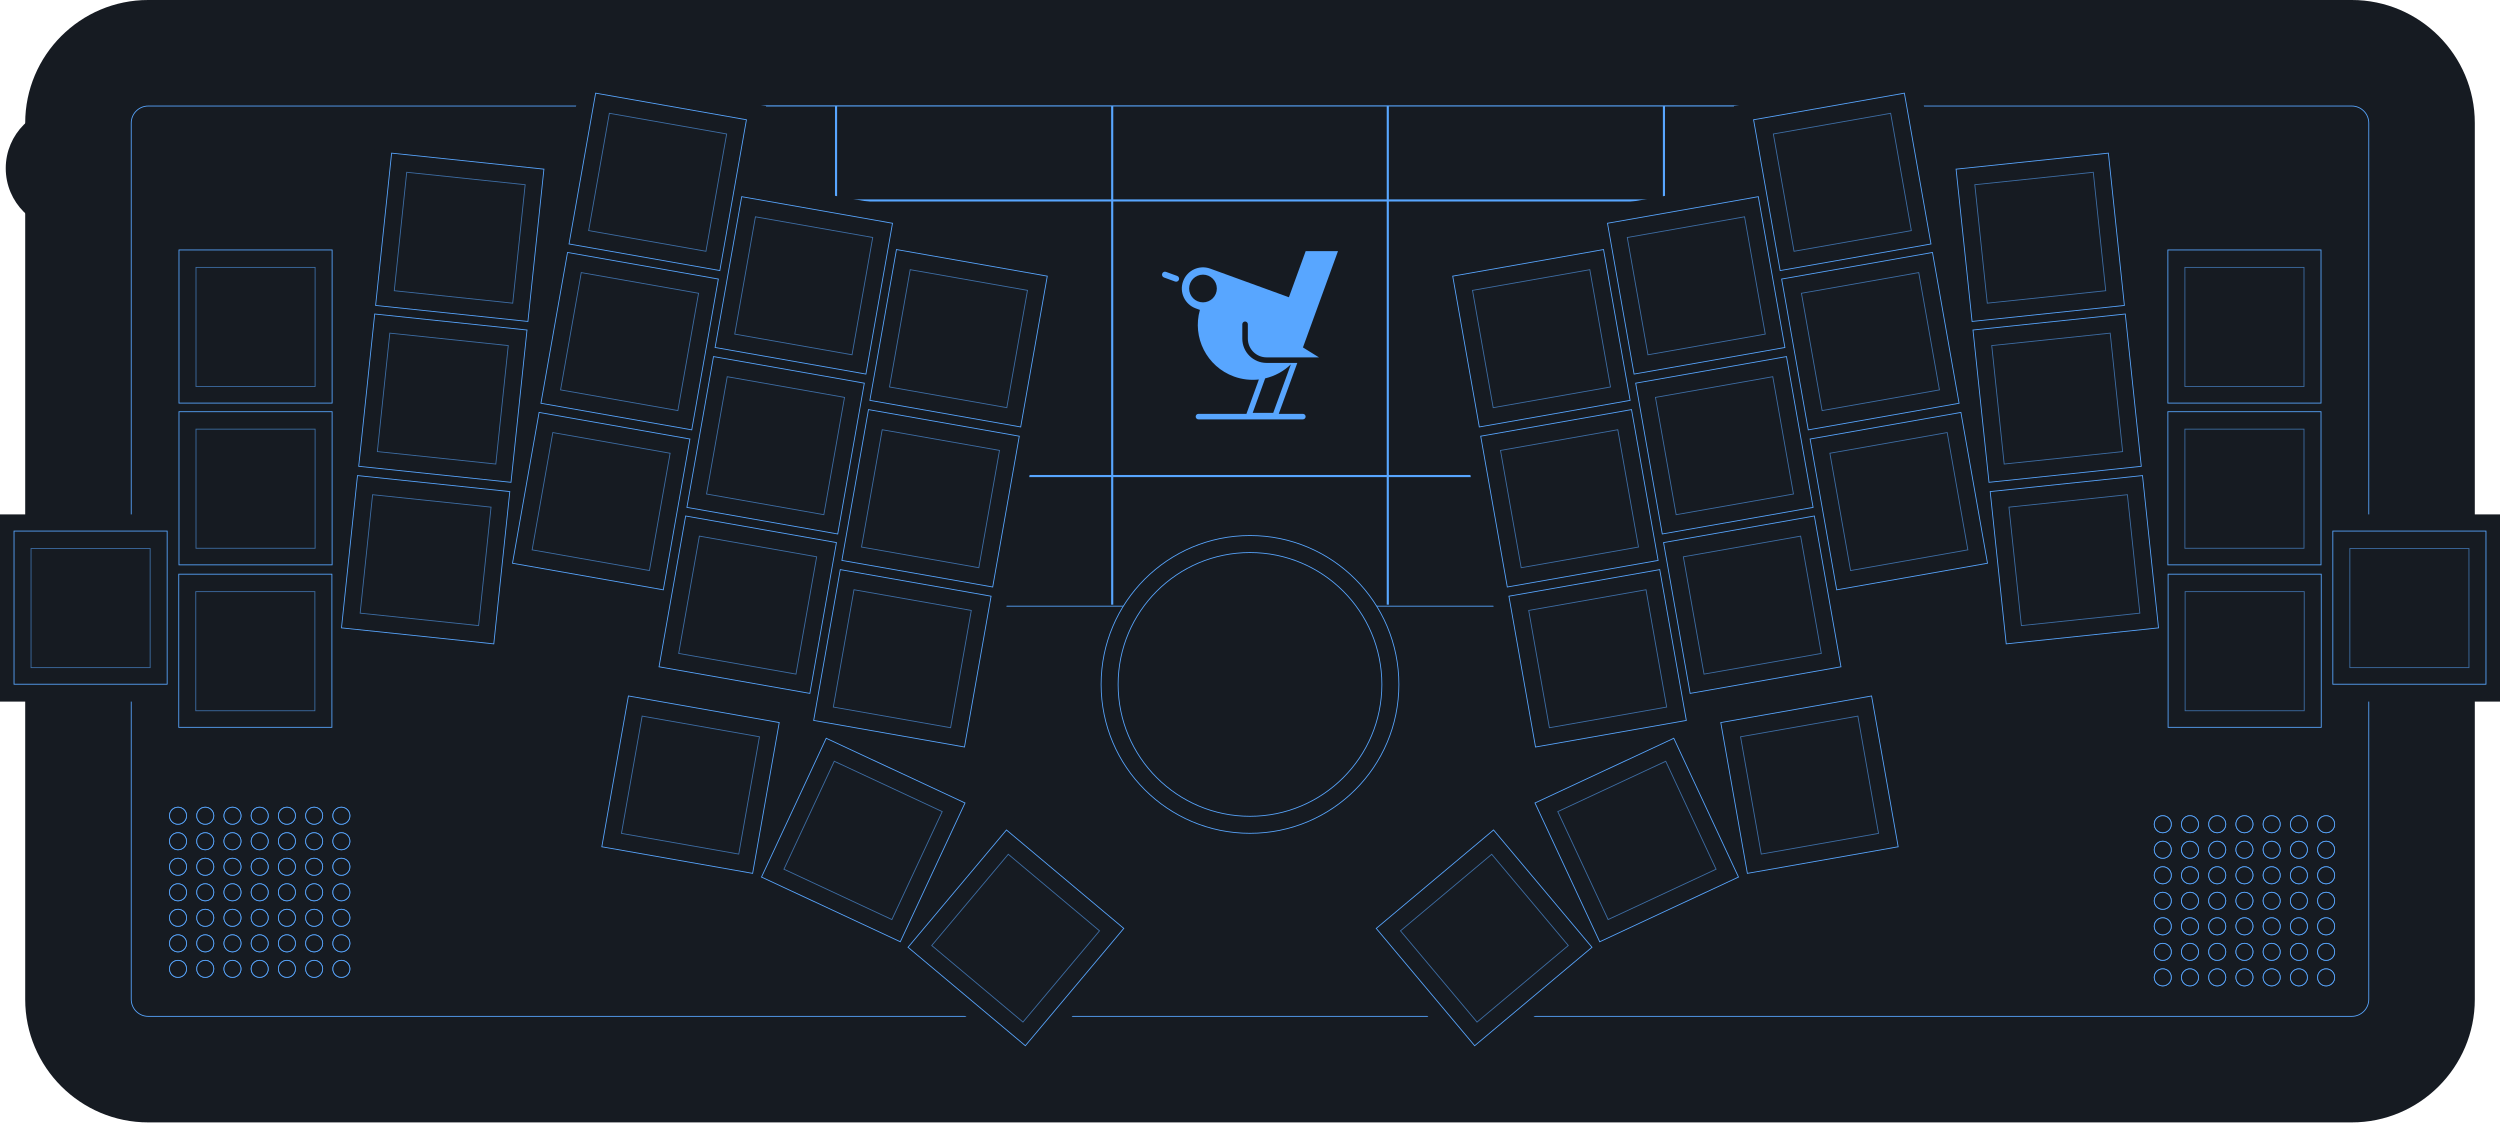
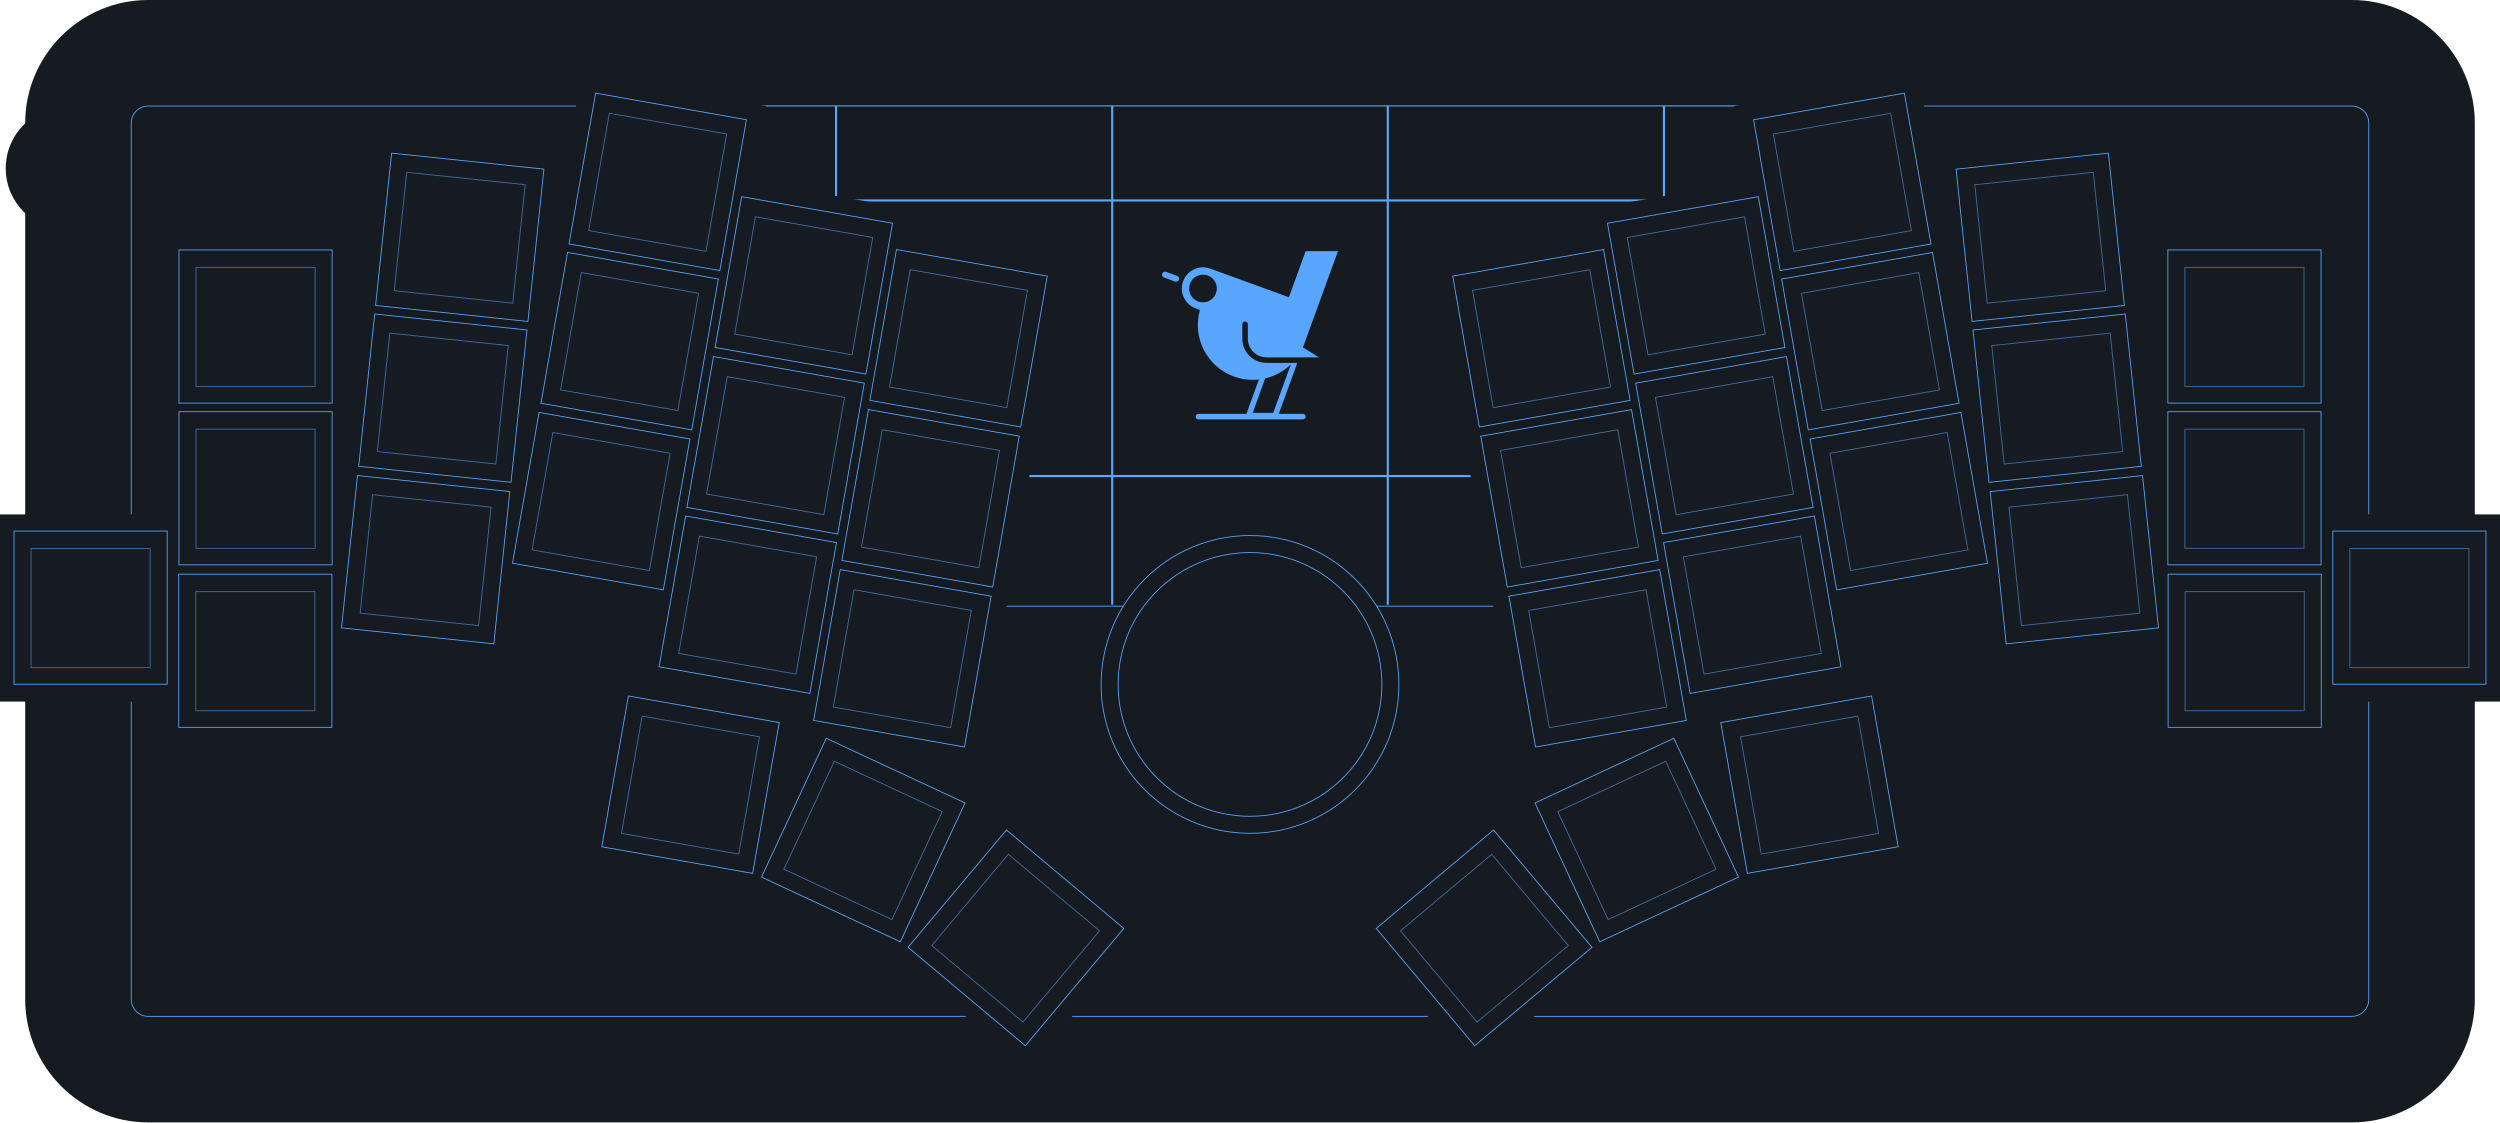
<svg xmlns="http://www.w3.org/2000/svg" viewBox="0 0 832.961 373.965">
  <defs>
    <style>
      .cls-1 {
        fill: #58a6ff;
      }

      .cls-2, .cls-3, .cls-4 {
        fill: #161b22;
      }

-       .cls-5, .cls-3, .cls-6, .cls-4 {
+       .cls-3, .cls-5, .cls-4 {
        stroke: #58a6ff;
        stroke-miterlimit: 10;
      }

-       .cls-5, .cls-3, .cls-4 {
+       .cls-3, .cls-4 {
        stroke-width: .283px;
      }

-       .cls-5, .cls-6 {
+       .cls-5 {
        fill: none;
-       }
- 
-       .cls-6 {
        stroke-width: .709px;
      }

      .cls-4 {
        opacity: .6;
      }
    </style>
  </defs>
  <g id="SideEncoder">
    <circle class="cls-2" cx="22.464" cy="56.072" r="20.551" />
  </g>
  <g id="Case">
    <path class="cls-2" d="m783.567,0H49.394C26.787,0,8.396,18.392,8.396,40.999v291.968c0,22.607,18.392,40.998,40.999,40.998h734.173c22.607,0,40.999-18.392,40.999-40.998V40.999c0-22.607-18.392-40.999-40.999-40.999Zm0,35.329c.783,0,1.528.159,2.207.446.339.143.661.319.963.523-.302-.204-.624-.379-.963-.523-.678-.287-1.424-.446-2.207-.446H49.394c-.711,0-1.389.137-2.016.376.627-.239,1.305-.376,2.016-.376h734.173Zm-736.541.523c-.216.1-.425.213-.625.338.201-.125.409-.238.625-.338Zm-3.302,5.146c0-.711.137-1.389.376-2.016-.239.627-.376,1.305-.376,2.016v291.969c0,.711.137,1.389.376,2.016-.239-.627-.376-1.305-.376-2.016V40.999Zm.861-2.993c-.125.201-.238.409-.338.625.1-.216.213-.425.338-.625Zm-.065,297.847c-.085-.143-.163-.29-.235-.44.072.151.15.297.235.44Zm744.716-2.886c0,1.566-.635,2.983-1.661,4.009,1.026-1.026,1.661-2.443,1.661-4.009V40.998c0-1.761-.803-3.335-2.063-4.375,1.26,1.04,2.063,2.614,2.063,4.375v291.968Z" />
    <rect class="cls-3" x="43.725" y="35.329" width="745.512" height="303.307" rx="5.669" ry="5.669" />
  </g>
  <g id="Glas">
    <rect class="cls-3" x="240.727" y="35.329" width="363.518" height="166.638" />
    <g id="GlasGrid">
      <g>
        <g>
-           <line class="cls-6" x1="370.569" y1="35.329" x2="370.569" y2="201.474" />
-           <line class="cls-6" x1="462.39" y1="35.329" x2="462.39" y2="201.474" />
+           <line class="cls-5" x1="370.569" y1="35.329" x2="370.569" y2="201.474" />
+           <line class="cls-5" x1="462.39" y1="35.329" x2="462.39" y2="201.474" />
        </g>
-         <line class="cls-6" x1="278.558" y1="35.329" x2="278.558" y2="201.474" />
-         <line class="cls-6" x1="554.401" y1="35.329" x2="554.401" y2="201.474" />
+         <line class="cls-5" x1="278.558" y1="35.329" x2="278.558" y2="201.474" />
+         <line class="cls-5" x1="554.401" y1="35.329" x2="554.401" y2="201.474" />
      </g>
-       <line class="cls-6" x1="552.981" y1="66.789" x2="278.597" y2="66.789" />
-       <line class="cls-6" x1="552.981" y1="158.61" x2="278.597" y2="158.61" />
+       <line class="cls-5" x1="552.981" y1="66.789" x2="278.597" y2="66.789" />
+       <line class="cls-5" x1="552.981" y1="158.61" x2="278.597" y2="158.61" />
    </g>
  </g>
  <g id="KeyCutout">
    <g id="Solid">
      <g id="LWPOLYLINE">
        <path class="cls-2" d="m204.755,225.312l-10.831,61.414c55.784,6.269,107.944,30.76,148.398,69.679l40.087-47.771c-47.842-47.424-110.601-76.859-177.654-83.322Z" />
      </g>
      <g id="ARC">
        <path class="cls-2" d="m628.206,225.312c-67.053,6.463-129.813,35.898-177.654,83.322l40.087,47.771c40.454-38.919,92.614-63.41,148.398-69.679l-10.831-61.414Z" />
      </g>
      <g id="LWPOLYLINE-2" data-name="LWPOLYLINE">
        <path class="cls-2" d="m582.125,60.425l-53.1,9.363,1.458,8.269-53.026,9.35,29.555,168.054,61.415-10.829-1.218-6.91,53.022-9.349-4.712-26.721,45.031-7.941,2.843,27.05,53.318-5.604v32.845h62.362v-14.241h53.888v-62.362h-53.965v-93.789h-62.362v37.61c0,.435-.329.8-.762.846-.467.049-.886-.29-.935-.757l-7.411-70.517-63.654,6.69-4.763-27.011-61.415,10.829,4.43,25.125Z" />
      </g>
      <g id="LWPOLYLINE-3" data-name="LWPOLYLINE">
        <path class="cls-2" d="m255.267,35.3l-61.415-10.829-4.763,27.011-63.654-6.69-7.411,70.517c-.049.467-.468.806-.935.757-.433-.045-.762-.41-.762-.846v-37.61s-62.362,0-62.362,0v93.789H0s0,62.362,0,62.362h53.888v14.241s62.362,0,62.362,0v-32.845s53.318,5.604,53.318,5.604l2.843-27.05,45.031,7.941-4.712,26.721,53.022,9.349-1.218,6.91,61.415,10.829,29.555-168.054-53.026-9.35,1.458-8.269-53.1-9.363,4.43-25.125Z" />
      </g>
    </g>
  </g>
  <g id="Keys">
    <g>
      <rect class="cls-3" x="488.065" y="87.188" width="51.024" height="51.024" transform="translate(-11.76768 90.89391) rotate(-10)" />
      <rect class="cls-3" x="497.391" y="140.514" width="51.024" height="51.024" transform="translate(-20.88606 93.32336) rotate(-10)" />
      <rect class="cls-3" x="506.791" y="193.827" width="51.024" height="51.024" transform="translate(-30.00099 95.76569) rotate(-10)" />
      <rect class="cls-3" x="558.311" y="175.963" width="51.024" height="51.024" transform="translate(-26.11607 104.4407) rotate(-10)" />
      <rect class="cls-3" x="549.027" y="122.847" width="51.024" height="51.024" transform="translate(-17.03369 102.0215) rotate(-10)" />
      <rect class="cls-3" x="539.633" y="69.569" width="51.024" height="51.024" transform="translate(-7.92478 99.58079) rotate(-10)" />
      <rect class="cls-3" x="588.303" y="35.082" width="51.024" height="51.024" transform="translate(-1.19671 107.5084) rotate(-10)" />
      <rect class="cls-3" x="597.662" y="88.157" width="51.024" height="51.024" transform="translate(-10.27097 109.9399) rotate(-10)" />
      <rect class="cls-3" x="607.138" y="141.457" width="51.024" height="51.024" transform="translate(-19.38245 112.3951) rotate(-10)" />
      <rect class="cls-3" x="577.376" y="235.927" width="51.024" height="51.024" transform="translate(-36.2391 108.6622) rotate(-10)" />
      <rect class="cls-3" x="519.824" y="254.368" width="51.024" height="51.024" transform="translate(-67.18841 256.6913) rotate(-25)" />
      <rect class="cls-3" x="468.967" y="286.964" width="51.024" height="51.024" transform="translate(-85.16911 390.9505) rotate(-40)" />
      <rect class="cls-3" x="654.262" y="53.551" width="51.024" height="51.024" transform="translate(-4.54039 71.48878) rotate(-6)" />
      <rect class="cls-3" x="659.895" y="107.149" width="51.024" height="51.024" transform="translate(-10.11215 72.37126) rotate(-6)" />
      <rect class="cls-3" x="665.63" y="160.981" width="51.024" height="51.024" transform="translate(-15.70761 73.2656) rotate(-6)" />
      <rect class="cls-3" x="722.302" y="137.175" width="51.024" height="51.024" />
      <rect class="cls-3" x="722.378" y="191.31" width="51.024" height="51.024" />
      <rect class="cls-3" x="722.302" y="83.28" width="51.024" height="51.024" />
      <rect class="cls-3" x="777.262" y="176.946" width="51.024" height="51.024" />
      <rect class="cls-4" x="593.997" y="40.892" width="39.685" height="39.685" transform="translate(-1.22082 107.5149) rotate(-10)" />
      <rect class="cls-4" x="603.356" y="93.967" width="39.685" height="39.685" transform="translate(-10.29508 109.9463) rotate(-10)" />
      <rect class="cls-4" x="612.832" y="147.267" width="39.685" height="39.685" transform="translate(-19.40656 112.4015) rotate(-10)" />
      <rect class="cls-4" x="659.946" y="59.362" width="39.685" height="39.685" transform="translate(-4.5552 71.49112) rotate(-6)" />
      <rect class="cls-4" x="665.579" y="112.961" width="39.685" height="39.685" transform="translate(-10.12695 72.3736) rotate(-6)" />
      <rect class="cls-4" x="671.314" y="166.792" width="39.685" height="39.685" transform="translate(-15.72242 73.26795) rotate(-6)" />
      <rect class="cls-4" x="493.76" y="92.998" width="39.685" height="39.685" transform="translate(-11.7918 90.90037) rotate(-10)" />
      <rect class="cls-4" x="503.085" y="146.325" width="39.685" height="39.685" transform="translate(-20.91017 93.32982) rotate(-10)" />
      <rect class="cls-4" x="512.485" y="199.638" width="39.685" height="39.685" transform="translate(-30.0251 95.77215) rotate(-10)" />
      <rect class="cls-4" x="564.005" y="181.773" width="39.685" height="39.685" transform="translate(-26.14018 104.4471) rotate(-10)" />
      <rect class="cls-4" x="554.721" y="128.657" width="39.685" height="39.685" transform="translate(-17.05781 102.028) rotate(-10)" />
      <rect class="cls-4" x="545.327" y="75.379" width="39.685" height="39.685" transform="translate(-7.94889 99.58725) rotate(-10)" />
      <rect class="cls-4" x="583.07" y="241.737" width="39.685" height="39.685" transform="translate(-36.26321 108.6686) rotate(-10)" />
      <rect class="cls-4" x="525.554" y="260.167" width="39.685" height="39.685" transform="translate(-67.23759 256.729) rotate(-25)" />
      <rect class="cls-4" x="474.729" y="292.743" width="39.685" height="39.685" transform="translate(-85.21809 391.0353) rotate(-40)" />
      <rect class="cls-4" x="727.971" y="142.987" width="39.685" height="39.685" />
      <rect class="cls-4" x="728.047" y="197.123" width="39.685" height="39.685" />
      <rect class="cls-4" x="727.971" y="89.093" width="39.685" height="39.685" />
      <rect class="cls-4" x="782.932" y="182.758" width="39.685" height="39.685" />
    </g>
    <g>
      <rect class="cls-3" x="293.87" y="87.188" width="51.024" height="51.024" transform="translate(152.9346 407.6595) rotate(-80)" />
      <rect class="cls-3" x="284.545" y="140.514" width="51.024" height="51.024" transform="translate(92.7124 442.5425) rotate(-80)" />
      <rect class="cls-3" x="275.145" y="193.827" width="51.024" height="51.024" transform="translate(32.44097 477.3402) rotate(-80)" />
      <rect class="cls-3" x="223.624" y="175.963" width="51.024" height="51.024" transform="translate(7.46073 411.8401) rotate(-80)" />
      <rect class="cls-3" x="232.909" y="122.847" width="51.024" height="51.024" transform="translate(67.44147 377.0911) rotate(-80)" />
      <rect class="cls-3" x="242.303" y="69.569" width="51.024" height="51.024" transform="translate(127.6732 342.3164) rotate(-80)" />
      <rect class="cls-3" x="193.633" y="35.082" width="51.024" height="51.024" transform="translate(121.4175 265.8865) rotate(-80)" />
      <rect class="cls-3" x="184.274" y="88.157" width="51.024" height="51.024" transform="translate(61.41492 300.529) rotate(-80)" />
      <rect class="cls-3" x="174.798" y="141.457" width="51.024" height="51.024" transform="translate(1.09429 335.2416) rotate(-80)" />
      <rect class="cls-3" x="204.56" y="235.927" width="51.024" height="51.024" transform="translate(-67.34642 442.6167) rotate(-80)" />
      <rect class="cls-3" x="262.112" y="254.368" width="51.024" height="51.024" transform="translate(-87.5881 422.2729) rotate(-65)" />
      <rect class="cls-3" x="312.968" y="286.964" width="51.024" height="51.024" transform="translate(-118.4607 370.9109) rotate(-50)" />
      <rect class="cls-3" x="127.674" y="53.551" width="51.024" height="51.024" transform="translate(58.54448 223.1449) rotate(-84)" />
      <rect class="cls-3" x="122.041" y="107.149" width="51.024" height="51.024" transform="translate(.19455 265.5386) rotate(-84)" />
      <rect class="cls-3" x="116.306" y="160.981" width="51.024" height="51.024" transform="translate(-58.47702 308.0394) rotate(-84)" />
      <rect class="cls-3" x="59.634" y="137.175" width="51.024" height="51.024" />
      <rect class="cls-3" x="59.558" y="191.31" width="51.024" height="51.024" />
      <rect class="cls-3" x="59.634" y="83.28" width="51.024" height="51.024" />
      <rect class="cls-3" x="4.673" y="176.946" width="51.024" height="51.024" />
      <rect class="cls-4" x="199.277" y="40.892" width="39.685" height="39.685" transform="translate(121.2581 265.9786) rotate(-80)" />
      <rect class="cls-4" x="189.918" y="93.967" width="39.685" height="39.685" transform="translate(61.25548 300.6211) rotate(-80)" />
      <rect class="cls-4" x="180.442" y="147.267" width="39.685" height="39.685" transform="translate(.93486 335.3336) rotate(-80)" />
      <rect class="cls-4" x="133.329" y="59.362" width="39.685" height="39.685" transform="translate(58.38943 223.2575) rotate(-84)" />
      <rect class="cls-4" x="127.695" y="112.961" width="39.685" height="39.685" transform="translate(.03951 265.6512) rotate(-84)" />
      <rect class="cls-4" x="121.96" y="166.792" width="39.685" height="39.685" transform="translate(-58.63207 308.152) rotate(-84)" />
      <rect class="cls-4" x="299.515" y="92.998" width="39.685" height="39.685" transform="translate(152.7752 407.7516) rotate(-80)" />
      <rect class="cls-4" x="290.19" y="146.325" width="39.685" height="39.685" transform="translate(92.55296 442.6345) rotate(-80)" />
      <rect class="cls-4" x="280.789" y="199.638" width="39.685" height="39.685" transform="translate(32.28153 477.4323) rotate(-80)" />
      <rect class="cls-4" x="229.269" y="181.773" width="39.685" height="39.685" transform="translate(7.30129 411.9321) rotate(-80)" />
      <rect class="cls-4" x="238.553" y="128.657" width="39.685" height="39.685" transform="translate(67.28203 377.1832) rotate(-80)" />
      <rect class="cls-4" x="247.948" y="75.379" width="39.685" height="39.685" transform="translate(127.5137 342.4084) rotate(-80)" />
      <rect class="cls-4" x="210.204" y="241.737" width="39.685" height="39.685" transform="translate(-67.50585 442.7087) rotate(-80)" />
      <rect class="cls-4" x="267.721" y="260.167" width="39.685" height="39.685" transform="translate(-87.74067 422.2929) rotate(-65)" />
      <rect class="cls-4" x="318.546" y="292.743" width="39.685" height="39.685" transform="translate(-118.5776 370.8795) rotate(-50)" />
      <rect class="cls-4" x="65.303" y="142.987" width="39.685" height="39.685" />
      <rect class="cls-4" x="65.227" y="197.123" width="39.685" height="39.685" />
      <rect class="cls-4" x="65.303" y="89.093" width="39.685" height="39.685" />
      <rect class="cls-4" x="10.343" y="182.758" width="39.685" height="39.685" />
    </g>
  </g>
  <g id="Encoder">
    <circle id="EncHole" class="cls-3" cx="416.48" cy="228.041" r="49.606" />
    <circle id="EncHole-2" data-name="EncHole" class="cls-3" cx="416.48" cy="228.041" r="43.937" />
  </g>
-   <g id="Audiogrill">
-     <g id="Audiogrill-2" data-name="Audiogrill">
-       <g>
-         <g>
-           <g>
-             <circle class="cls-2" cx="59.315" cy="322.812" r="2.835" />
-             <circle class="cls-5" cx="59.315" cy="322.812" r="2.835" />
-           </g>
-           <g>
-             <circle class="cls-2" cx="68.386" cy="322.812" r="2.835" />
-             <circle class="cls-5" cx="68.386" cy="322.812" r="2.835" />
-           </g>
-           <g>
-             <circle class="cls-2" cx="77.457" cy="322.812" r="2.835" />
-             <circle class="cls-5" cx="77.457" cy="322.812" r="2.835" />
-           </g>
-           <g>
-             <circle class="cls-2" cx="86.528" cy="322.812" r="2.835" />
-             <circle class="cls-5" cx="86.528" cy="322.812" r="2.835" />
-           </g>
-           <g>
-             <circle class="cls-2" cx="95.599" cy="322.812" r="2.835" />
-             <circle class="cls-5" cx="95.599" cy="322.812" r="2.835" />
-           </g>
-           <g>
-             <circle class="cls-2" cx="104.669" cy="322.812" r="2.835" />
-             <circle class="cls-5" cx="104.669" cy="322.812" r="2.835" />
-           </g>
-           <g>
-             <circle class="cls-2" cx="113.74" cy="322.812" r="2.835" />
-             <circle class="cls-5" cx="113.74" cy="322.812" r="2.835" />
-           </g>
-         </g>
-         <g>
-           <g>
-             <circle class="cls-2" cx="59.315" cy="314.308" r="2.835" />
-             <circle class="cls-5" cx="59.315" cy="314.308" r="2.835" />
-           </g>
-           <g>
-             <circle class="cls-2" cx="68.386" cy="314.308" r="2.835" />
-             <circle class="cls-5" cx="68.386" cy="314.308" r="2.835" />
-           </g>
-           <g>
-             <circle class="cls-2" cx="77.457" cy="314.308" r="2.835" />
-             <circle class="cls-5" cx="77.457" cy="314.308" r="2.835" />
-           </g>
-           <g>
-             <circle class="cls-2" cx="86.528" cy="314.308" r="2.835" />
-             <circle class="cls-5" cx="86.528" cy="314.308" r="2.835" />
-           </g>
-           <g>
-             <circle class="cls-2" cx="95.599" cy="314.308" r="2.835" />
-             <circle class="cls-5" cx="95.599" cy="314.308" r="2.835" />
-           </g>
-           <g>
-             <circle class="cls-2" cx="104.669" cy="314.308" r="2.835" />
-             <circle class="cls-5" cx="104.669" cy="314.308" r="2.835" />
-           </g>
-           <g>
-             <circle class="cls-2" cx="113.74" cy="314.308" r="2.835" />
-             <circle class="cls-5" cx="113.74" cy="314.308" r="2.835" />
-           </g>
-         </g>
-         <g>
-           <g>
-             <circle class="cls-2" cx="59.315" cy="305.804" r="2.835" />
-             <circle class="cls-5" cx="59.315" cy="305.804" r="2.835" />
-           </g>
-           <g>
-             <circle class="cls-2" cx="68.386" cy="305.804" r="2.835" />
-             <circle class="cls-5" cx="68.386" cy="305.804" r="2.835" />
-           </g>
-           <g>
-             <circle class="cls-2" cx="77.457" cy="305.804" r="2.835" />
-             <circle class="cls-5" cx="77.457" cy="305.804" r="2.835" />
-           </g>
-           <g>
-             <circle class="cls-2" cx="86.528" cy="305.804" r="2.835" />
-             <circle class="cls-5" cx="86.528" cy="305.804" r="2.835" />
-           </g>
-           <g>
-             <circle class="cls-2" cx="95.599" cy="305.804" r="2.835" />
-             <circle class="cls-5" cx="95.599" cy="305.804" r="2.835" />
-           </g>
-           <g>
-             <circle class="cls-2" cx="104.669" cy="305.804" r="2.835" />
-             <circle class="cls-5" cx="104.669" cy="305.804" r="2.835" />
-           </g>
-           <g>
-             <circle class="cls-2" cx="113.74" cy="305.804" r="2.835" />
-             <circle class="cls-5" cx="113.74" cy="305.804" r="2.835" />
-           </g>
-         </g>
-         <g>
-           <g>
-             <circle class="cls-2" cx="59.315" cy="297.3" r="2.835" />
-             <circle class="cls-5" cx="59.315" cy="297.3" r="2.835" />
-           </g>
-           <g>
-             <circle class="cls-2" cx="68.386" cy="297.3" r="2.835" />
-             <circle class="cls-5" cx="68.386" cy="297.3" r="2.835" />
-           </g>
-           <g>
-             <circle class="cls-2" cx="77.457" cy="297.3" r="2.835" />
-             <circle class="cls-5" cx="77.457" cy="297.3" r="2.835" />
-           </g>
-           <g>
-             <circle class="cls-2" cx="86.528" cy="297.3" r="2.835" />
-             <circle class="cls-5" cx="86.528" cy="297.3" r="2.835" />
-           </g>
-           <g>
-             <circle class="cls-2" cx="95.599" cy="297.3" r="2.835" />
-             <circle class="cls-5" cx="95.599" cy="297.3" r="2.835" />
-           </g>
-           <g>
-             <circle class="cls-2" cx="104.669" cy="297.3" r="2.835" />
-             <circle class="cls-5" cx="104.669" cy="297.3" r="2.835" />
-           </g>
-           <g>
-             <circle class="cls-2" cx="113.74" cy="297.3" r="2.835" />
-             <circle class="cls-5" cx="113.74" cy="297.3" r="2.835" />
-           </g>
-         </g>
-         <g>
-           <g>
-             <circle class="cls-2" cx="59.315" cy="288.797" r="2.835" />
-             <circle class="cls-5" cx="59.315" cy="288.797" r="2.835" />
-           </g>
-           <g>
-             <circle class="cls-2" cx="68.386" cy="288.797" r="2.835" />
-             <circle class="cls-5" cx="68.386" cy="288.797" r="2.835" />
-           </g>
-           <g>
-             <circle class="cls-2" cx="77.457" cy="288.797" r="2.835" />
-             <circle class="cls-5" cx="77.457" cy="288.797" r="2.835" />
-           </g>
-           <g>
-             <circle class="cls-2" cx="86.528" cy="288.797" r="2.835" />
-             <circle class="cls-5" cx="86.528" cy="288.797" r="2.835" />
-           </g>
-           <g>
-             <circle class="cls-2" cx="95.599" cy="288.797" r="2.835" />
-             <circle class="cls-5" cx="95.599" cy="288.797" r="2.835" />
-           </g>
-           <g>
-             <circle class="cls-2" cx="104.669" cy="288.797" r="2.835" />
-             <circle class="cls-5" cx="104.669" cy="288.797" r="2.835" />
-           </g>
-           <g>
-             <circle class="cls-2" cx="113.74" cy="288.797" r="2.835" />
-             <circle class="cls-5" cx="113.74" cy="288.797" r="2.835" />
-           </g>
-         </g>
-         <g>
-           <g>
-             <circle class="cls-2" cx="59.315" cy="280.293" r="2.835" />
-             <circle class="cls-5" cx="59.315" cy="280.293" r="2.835" />
-           </g>
-           <g>
-             <circle class="cls-2" cx="68.386" cy="280.293" r="2.835" />
-             <circle class="cls-5" cx="68.386" cy="280.293" r="2.835" />
-           </g>
-           <g>
-             <circle class="cls-2" cx="77.457" cy="280.293" r="2.835" />
-             <circle class="cls-5" cx="77.457" cy="280.293" r="2.835" />
-           </g>
-           <g>
-             <circle class="cls-2" cx="86.528" cy="280.293" r="2.835" />
-             <circle class="cls-5" cx="86.528" cy="280.293" r="2.835" />
-           </g>
-           <g>
-             <circle class="cls-2" cx="95.599" cy="280.293" r="2.835" />
-             <circle class="cls-5" cx="95.599" cy="280.293" r="2.835" />
-           </g>
-           <g>
-             <circle class="cls-2" cx="104.669" cy="280.293" r="2.835" />
-             <circle class="cls-5" cx="104.669" cy="280.293" r="2.835" />
-           </g>
-           <g>
-             <circle class="cls-2" cx="113.74" cy="280.293" r="2.835" />
-             <circle class="cls-5" cx="113.74" cy="280.293" r="2.835" />
-           </g>
-         </g>
-         <g>
-           <g>
-             <circle class="cls-2" cx="59.315" cy="271.789" r="2.835" />
-             <circle class="cls-5" cx="59.315" cy="271.789" r="2.835" />
-           </g>
-           <g>
-             <circle class="cls-2" cx="68.386" cy="271.789" r="2.835" />
-             <circle class="cls-5" cx="68.386" cy="271.789" r="2.835" />
-           </g>
-           <g>
-             <circle class="cls-2" cx="77.457" cy="271.789" r="2.835" />
-             <circle class="cls-5" cx="77.457" cy="271.789" r="2.835" />
-           </g>
-           <g>
-             <circle class="cls-2" cx="86.528" cy="271.789" r="2.835" />
-             <circle class="cls-5" cx="86.528" cy="271.789" r="2.835" />
-           </g>
-           <g>
-             <circle class="cls-2" cx="95.599" cy="271.789" r="2.835" />
-             <circle class="cls-5" cx="95.599" cy="271.789" r="2.835" />
-           </g>
-           <g>
-             <circle class="cls-2" cx="104.669" cy="271.789" r="2.835" />
-             <circle class="cls-5" cx="104.669" cy="271.789" r="2.835" />
-           </g>
-           <g>
-             <circle class="cls-2" cx="113.74" cy="271.789" r="2.835" />
-             <circle class="cls-5" cx="113.74" cy="271.789" r="2.835" />
-           </g>
-         </g>
-       </g>
-       <g>
-         <g>
-           <g>
-             <circle class="cls-2" cx="113.74" cy="322.812" r="2.835" />
-             <circle class="cls-5" cx="113.74" cy="322.812" r="2.835" />
-           </g>
-           <g>
-             <circle class="cls-2" cx="104.669" cy="322.812" r="2.835" />
-             <circle class="cls-5" cx="104.669" cy="322.812" r="2.835" />
-           </g>
-           <g>
-             <circle class="cls-2" cx="95.599" cy="322.812" r="2.835" />
-             <circle class="cls-5" cx="95.599" cy="322.812" r="2.835" />
-           </g>
-           <g>
-             <circle class="cls-2" cx="86.528" cy="322.812" r="2.835" />
-             <circle class="cls-5" cx="86.528" cy="322.812" r="2.835" />
-           </g>
-           <g>
-             <circle class="cls-2" cx="77.457" cy="322.812" r="2.835" />
-             <circle class="cls-5" cx="77.457" cy="322.812" r="2.835" />
-           </g>
-           <g>
-             <circle class="cls-2" cx="68.386" cy="322.812" r="2.835" />
-             <circle class="cls-5" cx="68.386" cy="322.812" r="2.835" />
-           </g>
-           <g>
-             <circle class="cls-2" cx="59.315" cy="322.812" r="2.835" />
-             <circle class="cls-5" cx="59.315" cy="322.812" r="2.835" />
-           </g>
-         </g>
-         <g>
-           <g>
-             <circle class="cls-2" cx="113.74" cy="314.308" r="2.835" />
-             <circle class="cls-5" cx="113.74" cy="314.308" r="2.835" />
-           </g>
-           <g>
-             <circle class="cls-2" cx="104.669" cy="314.308" r="2.835" />
-             <circle class="cls-5" cx="104.669" cy="314.308" r="2.835" />
-           </g>
-           <g>
-             <circle class="cls-2" cx="95.599" cy="314.308" r="2.835" />
-             <circle class="cls-5" cx="95.599" cy="314.308" r="2.835" />
-           </g>
-           <g>
-             <circle class="cls-2" cx="86.528" cy="314.308" r="2.835" />
-             <circle class="cls-5" cx="86.528" cy="314.308" r="2.835" />
-           </g>
-           <g>
-             <circle class="cls-2" cx="77.457" cy="314.308" r="2.835" />
-             <circle class="cls-5" cx="77.457" cy="314.308" r="2.835" />
-           </g>
-           <g>
-             <circle class="cls-2" cx="68.386" cy="314.308" r="2.835" />
-             <circle class="cls-5" cx="68.386" cy="314.308" r="2.835" />
-           </g>
-           <g>
-             <circle class="cls-2" cx="59.315" cy="314.308" r="2.835" />
-             <circle class="cls-5" cx="59.315" cy="314.308" r="2.835" />
-           </g>
-         </g>
-         <g>
-           <g>
-             <circle class="cls-2" cx="113.74" cy="305.804" r="2.835" />
-             <circle class="cls-5" cx="113.74" cy="305.804" r="2.835" />
-           </g>
-           <g>
-             <circle class="cls-2" cx="104.669" cy="305.804" r="2.835" />
-             <circle class="cls-5" cx="104.669" cy="305.804" r="2.835" />
-           </g>
-           <g>
-             <circle class="cls-2" cx="95.599" cy="305.804" r="2.835" />
-             <circle class="cls-5" cx="95.599" cy="305.804" r="2.835" />
-           </g>
-           <g>
-             <circle class="cls-2" cx="86.528" cy="305.804" r="2.835" />
-             <circle class="cls-5" cx="86.528" cy="305.804" r="2.835" />
-           </g>
-           <g>
-             <circle class="cls-2" cx="77.457" cy="305.804" r="2.835" />
-             <circle class="cls-5" cx="77.457" cy="305.804" r="2.835" />
-           </g>
-           <g>
-             <circle class="cls-2" cx="68.386" cy="305.804" r="2.835" />
-             <circle class="cls-5" cx="68.386" cy="305.804" r="2.835" />
-           </g>
-           <g>
-             <circle class="cls-2" cx="59.315" cy="305.804" r="2.835" />
-             <circle class="cls-5" cx="59.315" cy="305.804" r="2.835" />
-           </g>
-         </g>
-         <g>
-           <g>
-             <circle class="cls-2" cx="113.74" cy="297.3" r="2.835" />
-             <circle class="cls-5" cx="113.74" cy="297.3" r="2.835" />
-           </g>
-           <g>
-             <circle class="cls-2" cx="104.669" cy="297.3" r="2.835" />
-             <circle class="cls-5" cx="104.669" cy="297.3" r="2.835" />
-           </g>
-           <g>
-             <circle class="cls-2" cx="95.599" cy="297.3" r="2.835" />
-             <circle class="cls-5" cx="95.599" cy="297.3" r="2.835" />
-           </g>
-           <g>
-             <circle class="cls-2" cx="86.528" cy="297.3" r="2.835" />
-             <circle class="cls-5" cx="86.528" cy="297.3" r="2.835" />
-           </g>
-           <g>
-             <circle class="cls-2" cx="77.457" cy="297.3" r="2.835" />
-             <circle class="cls-5" cx="77.457" cy="297.3" r="2.835" />
-           </g>
-           <g>
-             <circle class="cls-2" cx="68.386" cy="297.3" r="2.835" />
-             <circle class="cls-5" cx="68.386" cy="297.3" r="2.835" />
-           </g>
-           <g>
-             <circle class="cls-2" cx="59.315" cy="297.3" r="2.835" />
-             <circle class="cls-5" cx="59.315" cy="297.3" r="2.835" />
-           </g>
-         </g>
-         <g>
-           <g>
-             <circle class="cls-2" cx="113.74" cy="288.797" r="2.835" />
-             <circle class="cls-5" cx="113.74" cy="288.797" r="2.835" />
-           </g>
-           <g>
-             <circle class="cls-2" cx="104.669" cy="288.797" r="2.835" />
-             <circle class="cls-5" cx="104.669" cy="288.797" r="2.835" />
-           </g>
-           <g>
-             <circle class="cls-2" cx="95.599" cy="288.797" r="2.835" />
-             <circle class="cls-5" cx="95.599" cy="288.797" r="2.835" />
-           </g>
-           <g>
-             <circle class="cls-2" cx="86.528" cy="288.797" r="2.835" />
-             <circle class="cls-5" cx="86.528" cy="288.797" r="2.835" />
-           </g>
-           <g>
-             <circle class="cls-2" cx="77.457" cy="288.797" r="2.835" />
-             <circle class="cls-5" cx="77.457" cy="288.797" r="2.835" />
-           </g>
-           <g>
-             <circle class="cls-2" cx="68.386" cy="288.797" r="2.835" />
-             <circle class="cls-5" cx="68.386" cy="288.797" r="2.835" />
-           </g>
-           <g>
-             <circle class="cls-2" cx="59.315" cy="288.797" r="2.835" />
-             <circle class="cls-5" cx="59.315" cy="288.797" r="2.835" />
-           </g>
-         </g>
-         <g>
-           <g>
-             <circle class="cls-2" cx="113.74" cy="280.293" r="2.835" />
-             <circle class="cls-5" cx="113.74" cy="280.293" r="2.835" />
-           </g>
-           <g>
-             <circle class="cls-2" cx="104.669" cy="280.293" r="2.835" />
-             <circle class="cls-5" cx="104.669" cy="280.293" r="2.835" />
-           </g>
-           <g>
-             <circle class="cls-2" cx="95.599" cy="280.293" r="2.835" />
-             <circle class="cls-5" cx="95.599" cy="280.293" r="2.835" />
-           </g>
-           <g>
-             <circle class="cls-2" cx="86.528" cy="280.293" r="2.835" />
-             <circle class="cls-5" cx="86.528" cy="280.293" r="2.835" />
-           </g>
-           <g>
-             <circle class="cls-2" cx="77.457" cy="280.293" r="2.835" />
-             <circle class="cls-5" cx="77.457" cy="280.293" r="2.835" />
-           </g>
-           <g>
-             <circle class="cls-2" cx="68.386" cy="280.293" r="2.835" />
-             <circle class="cls-5" cx="68.386" cy="280.293" r="2.835" />
-           </g>
-           <g>
-             <circle class="cls-2" cx="59.315" cy="280.293" r="2.835" />
-             <circle class="cls-5" cx="59.315" cy="280.293" r="2.835" />
-           </g>
-         </g>
-         <g>
-           <g>
-             <circle class="cls-2" cx="113.74" cy="271.789" r="2.835" />
-             <circle class="cls-5" cx="113.74" cy="271.789" r="2.835" />
-           </g>
-           <g>
-             <circle class="cls-2" cx="104.669" cy="271.789" r="2.835" />
-             <circle class="cls-5" cx="104.669" cy="271.789" r="2.835" />
-           </g>
-           <g>
-             <circle class="cls-2" cx="95.599" cy="271.789" r="2.835" />
-             <circle class="cls-5" cx="95.599" cy="271.789" r="2.835" />
-           </g>
-           <g>
-             <circle class="cls-2" cx="86.528" cy="271.789" r="2.835" />
-             <circle class="cls-5" cx="86.528" cy="271.789" r="2.835" />
-           </g>
-           <g>
-             <circle class="cls-2" cx="77.457" cy="271.789" r="2.835" />
-             <circle class="cls-5" cx="77.457" cy="271.789" r="2.835" />
-           </g>
-           <g>
-             <circle class="cls-2" cx="68.386" cy="271.789" r="2.835" />
-             <circle class="cls-5" cx="68.386" cy="271.789" r="2.835" />
-           </g>
-           <g>
-             <circle class="cls-2" cx="59.315" cy="271.789" r="2.835" />
-             <circle class="cls-5" cx="59.315" cy="271.789" r="2.835" />
-           </g>
-         </g>
-       </g>
-     </g>
-     <g id="Audiogrill-3" data-name="Audiogrill">
-       <g>
-         <g>
-           <g>
-             <circle class="cls-2" cx="720.601" cy="325.647" r="2.835" />
-             <circle class="cls-5" cx="720.601" cy="325.647" r="2.835" />
-           </g>
-           <g>
-             <circle class="cls-2" cx="729.672" cy="325.647" r="2.835" />
-             <circle class="cls-5" cx="729.672" cy="325.647" r="2.835" />
-           </g>
-           <g>
-             <circle class="cls-2" cx="738.743" cy="325.647" r="2.835" />
-             <circle class="cls-5" cx="738.743" cy="325.647" r="2.835" />
-           </g>
-           <g>
-             <circle class="cls-2" cx="747.813" cy="325.647" r="2.835" />
-             <circle class="cls-5" cx="747.813" cy="325.647" r="2.835" />
-           </g>
-           <g>
-             <circle class="cls-2" cx="756.884" cy="325.647" r="2.835" />
-             <circle class="cls-5" cx="756.884" cy="325.647" r="2.835" />
-           </g>
-           <g>
-             <circle class="cls-2" cx="765.955" cy="325.647" r="2.835" />
-             <circle class="cls-5" cx="765.955" cy="325.647" r="2.835" />
-           </g>
-           <g>
-             <circle class="cls-2" cx="775.026" cy="325.647" r="2.835" />
-             <circle class="cls-5" cx="775.026" cy="325.647" r="2.835" />
-           </g>
-         </g>
-         <g>
-           <g>
-             <circle class="cls-2" cx="720.601" cy="317.143" r="2.835" />
-             <circle class="cls-5" cx="720.601" cy="317.143" r="2.835" />
-           </g>
-           <g>
-             <circle class="cls-2" cx="729.672" cy="317.143" r="2.835" />
-             <circle class="cls-5" cx="729.672" cy="317.143" r="2.835" />
-           </g>
-           <g>
-             <circle class="cls-2" cx="738.743" cy="317.143" r="2.835" />
-             <circle class="cls-5" cx="738.743" cy="317.143" r="2.835" />
-           </g>
-           <g>
-             <circle class="cls-2" cx="747.813" cy="317.143" r="2.835" />
-             <circle class="cls-5" cx="747.813" cy="317.143" r="2.835" />
-           </g>
-           <g>
-             <circle class="cls-2" cx="756.884" cy="317.143" r="2.835" />
-             <circle class="cls-5" cx="756.884" cy="317.143" r="2.835" />
-           </g>
-           <g>
-             <circle class="cls-2" cx="765.955" cy="317.143" r="2.835" />
-             <circle class="cls-5" cx="765.955" cy="317.143" r="2.835" />
-           </g>
-           <g>
-             <circle class="cls-2" cx="775.026" cy="317.143" r="2.835" />
-             <circle class="cls-5" cx="775.026" cy="317.143" r="2.835" />
-           </g>
-         </g>
-         <g>
-           <g>
-             <circle class="cls-2" cx="720.601" cy="308.639" r="2.835" />
-             <circle class="cls-5" cx="720.601" cy="308.639" r="2.835" />
-           </g>
-           <g>
-             <circle class="cls-2" cx="729.672" cy="308.639" r="2.835" />
-             <circle class="cls-5" cx="729.672" cy="308.639" r="2.835" />
-           </g>
-           <g>
-             <circle class="cls-2" cx="738.743" cy="308.639" r="2.835" />
-             <circle class="cls-5" cx="738.743" cy="308.639" r="2.835" />
-           </g>
-           <g>
-             <circle class="cls-2" cx="747.813" cy="308.639" r="2.835" />
-             <circle class="cls-5" cx="747.813" cy="308.639" r="2.835" />
-           </g>
-           <g>
-             <circle class="cls-2" cx="756.884" cy="308.639" r="2.835" />
-             <circle class="cls-5" cx="756.884" cy="308.639" r="2.835" />
-           </g>
-           <g>
-             <circle class="cls-2" cx="765.955" cy="308.639" r="2.835" />
-             <circle class="cls-5" cx="765.955" cy="308.639" r="2.835" />
-           </g>
-           <g>
-             <circle class="cls-2" cx="775.026" cy="308.639" r="2.835" />
-             <circle class="cls-5" cx="775.026" cy="308.639" r="2.835" />
-           </g>
-         </g>
-         <g>
-           <g>
-             <circle class="cls-2" cx="720.601" cy="300.135" r="2.835" />
-             <circle class="cls-5" cx="720.601" cy="300.135" r="2.835" />
-           </g>
-           <g>
-             <circle class="cls-2" cx="729.672" cy="300.135" r="2.835" />
-             <circle class="cls-5" cx="729.672" cy="300.135" r="2.835" />
-           </g>
-           <g>
-             <circle class="cls-2" cx="738.743" cy="300.135" r="2.835" />
-             <circle class="cls-5" cx="738.743" cy="300.135" r="2.835" />
-           </g>
-           <g>
-             <circle class="cls-2" cx="747.813" cy="300.135" r="2.835" />
-             <circle class="cls-5" cx="747.813" cy="300.135" r="2.835" />
-           </g>
-           <g>
-             <circle class="cls-2" cx="756.884" cy="300.135" r="2.835" />
-             <circle class="cls-5" cx="756.884" cy="300.135" r="2.835" />
-           </g>
-           <g>
-             <circle class="cls-2" cx="765.955" cy="300.135" r="2.835" />
-             <circle class="cls-5" cx="765.955" cy="300.135" r="2.835" />
-           </g>
-           <g>
-             <circle class="cls-2" cx="775.026" cy="300.135" r="2.835" />
-             <circle class="cls-5" cx="775.026" cy="300.135" r="2.835" />
-           </g>
-         </g>
-         <g>
-           <g>
-             <circle class="cls-2" cx="720.601" cy="291.631" r="2.835" />
-             <circle class="cls-5" cx="720.601" cy="291.631" r="2.835" />
-           </g>
-           <g>
-             <circle class="cls-2" cx="729.672" cy="291.631" r="2.835" />
-             <circle class="cls-5" cx="729.672" cy="291.631" r="2.835" />
-           </g>
-           <g>
-             <circle class="cls-2" cx="738.743" cy="291.631" r="2.835" />
-             <circle class="cls-5" cx="738.743" cy="291.631" r="2.835" />
-           </g>
-           <g>
-             <circle class="cls-2" cx="747.813" cy="291.631" r="2.835" />
-             <circle class="cls-5" cx="747.813" cy="291.631" r="2.835" />
-           </g>
-           <g>
-             <circle class="cls-2" cx="756.884" cy="291.631" r="2.835" />
-             <circle class="cls-5" cx="756.884" cy="291.631" r="2.835" />
-           </g>
-           <g>
-             <circle class="cls-2" cx="765.955" cy="291.631" r="2.835" />
-             <circle class="cls-5" cx="765.955" cy="291.631" r="2.835" />
-           </g>
-           <g>
-             <circle class="cls-2" cx="775.026" cy="291.631" r="2.835" />
-             <circle class="cls-5" cx="775.026" cy="291.631" r="2.835" />
-           </g>
-         </g>
-         <g>
-           <g>
-             <circle class="cls-2" cx="720.601" cy="283.127" r="2.835" />
-             <circle class="cls-5" cx="720.601" cy="283.127" r="2.835" />
-           </g>
-           <g>
-             <circle class="cls-2" cx="729.672" cy="283.127" r="2.835" />
-             <circle class="cls-5" cx="729.672" cy="283.127" r="2.835" />
-           </g>
-           <g>
-             <circle class="cls-2" cx="738.743" cy="283.127" r="2.835" />
-             <circle class="cls-5" cx="738.743" cy="283.127" r="2.835" />
-           </g>
-           <g>
-             <circle class="cls-2" cx="747.813" cy="283.127" r="2.835" />
-             <circle class="cls-5" cx="747.813" cy="283.127" r="2.835" />
-           </g>
-           <g>
-             <circle class="cls-2" cx="756.884" cy="283.127" r="2.835" />
-             <circle class="cls-5" cx="756.884" cy="283.127" r="2.835" />
-           </g>
-           <g>
-             <circle class="cls-2" cx="765.955" cy="283.127" r="2.835" />
-             <circle class="cls-5" cx="765.955" cy="283.127" r="2.835" />
-           </g>
-           <g>
-             <circle class="cls-2" cx="775.026" cy="283.127" r="2.835" />
-             <circle class="cls-5" cx="775.026" cy="283.127" r="2.835" />
-           </g>
-         </g>
-         <g>
-           <g>
-             <circle class="cls-2" cx="720.601" cy="274.623" r="2.835" />
-             <circle class="cls-5" cx="720.601" cy="274.623" r="2.835" />
-           </g>
-           <g>
-             <circle class="cls-2" cx="729.672" cy="274.623" r="2.835" />
-             <circle class="cls-5" cx="729.672" cy="274.623" r="2.835" />
-           </g>
-           <g>
-             <circle class="cls-2" cx="738.743" cy="274.623" r="2.835" />
-             <circle class="cls-5" cx="738.743" cy="274.623" r="2.835" />
-           </g>
-           <g>
-             <circle class="cls-2" cx="747.813" cy="274.623" r="2.835" />
-             <circle class="cls-5" cx="747.813" cy="274.623" r="2.835" />
-           </g>
-           <g>
-             <circle class="cls-2" cx="756.884" cy="274.623" r="2.835" />
-             <circle class="cls-5" cx="756.884" cy="274.623" r="2.835" />
-           </g>
-           <g>
-             <circle class="cls-2" cx="765.955" cy="274.623" r="2.835" />
-             <circle class="cls-5" cx="765.955" cy="274.623" r="2.835" />
-           </g>
-           <g>
-             <circle class="cls-2" cx="775.026" cy="274.623" r="2.835" />
-             <circle class="cls-5" cx="775.026" cy="274.623" r="2.835" />
-           </g>
-         </g>
-       </g>
-       <g>
-         <g>
-           <g>
-             <circle class="cls-2" cx="775.026" cy="325.647" r="2.835" />
-             <circle class="cls-5" cx="775.026" cy="325.647" r="2.835" />
-           </g>
-           <g>
-             <circle class="cls-2" cx="765.955" cy="325.647" r="2.835" />
-             <circle class="cls-5" cx="765.955" cy="325.647" r="2.835" />
-           </g>
-           <g>
-             <circle class="cls-2" cx="756.884" cy="325.647" r="2.835" />
-             <circle class="cls-5" cx="756.884" cy="325.647" r="2.835" />
-           </g>
-           <g>
-             <circle class="cls-2" cx="747.813" cy="325.647" r="2.835" />
-             <circle class="cls-5" cx="747.813" cy="325.647" r="2.835" />
-           </g>
-           <g>
-             <circle class="cls-2" cx="738.743" cy="325.647" r="2.835" />
-             <circle class="cls-5" cx="738.743" cy="325.647" r="2.835" />
-           </g>
-           <g>
-             <circle class="cls-2" cx="729.672" cy="325.647" r="2.835" />
-             <circle class="cls-5" cx="729.672" cy="325.647" r="2.835" />
-           </g>
-           <g>
-             <circle class="cls-2" cx="720.601" cy="325.647" r="2.835" />
-             <circle class="cls-5" cx="720.601" cy="325.647" r="2.835" />
-           </g>
-         </g>
-         <g>
-           <g>
-             <circle class="cls-2" cx="775.026" cy="317.143" r="2.835" />
-             <circle class="cls-5" cx="775.026" cy="317.143" r="2.835" />
-           </g>
-           <g>
-             <circle class="cls-2" cx="765.955" cy="317.143" r="2.835" />
-             <circle class="cls-5" cx="765.955" cy="317.143" r="2.835" />
-           </g>
-           <g>
-             <circle class="cls-2" cx="756.884" cy="317.143" r="2.835" />
-             <circle class="cls-5" cx="756.884" cy="317.143" r="2.835" />
-           </g>
-           <g>
-             <circle class="cls-2" cx="747.813" cy="317.143" r="2.835" />
-             <circle class="cls-5" cx="747.813" cy="317.143" r="2.835" />
-           </g>
-           <g>
-             <circle class="cls-2" cx="738.743" cy="317.143" r="2.835" />
-             <circle class="cls-5" cx="738.743" cy="317.143" r="2.835" />
-           </g>
-           <g>
-             <circle class="cls-2" cx="729.672" cy="317.143" r="2.835" />
-             <circle class="cls-5" cx="729.672" cy="317.143" r="2.835" />
-           </g>
-           <g>
-             <circle class="cls-2" cx="720.601" cy="317.143" r="2.835" />
-             <circle class="cls-5" cx="720.601" cy="317.143" r="2.835" />
-           </g>
-         </g>
-         <g>
-           <g>
-             <circle class="cls-2" cx="775.026" cy="308.639" r="2.835" />
-             <circle class="cls-5" cx="775.026" cy="308.639" r="2.835" />
-           </g>
-           <g>
-             <circle class="cls-2" cx="765.955" cy="308.639" r="2.835" />
-             <circle class="cls-5" cx="765.955" cy="308.639" r="2.835" />
-           </g>
-           <g>
-             <circle class="cls-2" cx="756.884" cy="308.639" r="2.835" />
-             <circle class="cls-5" cx="756.884" cy="308.639" r="2.835" />
-           </g>
-           <g>
-             <circle class="cls-2" cx="747.813" cy="308.639" r="2.835" />
-             <circle class="cls-5" cx="747.813" cy="308.639" r="2.835" />
-           </g>
-           <g>
-             <circle class="cls-2" cx="738.743" cy="308.639" r="2.835" />
-             <circle class="cls-5" cx="738.743" cy="308.639" r="2.835" />
-           </g>
-           <g>
-             <circle class="cls-2" cx="729.672" cy="308.639" r="2.835" />
-             <circle class="cls-5" cx="729.672" cy="308.639" r="2.835" />
-           </g>
-           <g>
-             <circle class="cls-2" cx="720.601" cy="308.639" r="2.835" />
-             <circle class="cls-5" cx="720.601" cy="308.639" r="2.835" />
-           </g>
-         </g>
-         <g>
-           <g>
-             <circle class="cls-2" cx="775.026" cy="300.135" r="2.835" />
-             <circle class="cls-5" cx="775.026" cy="300.135" r="2.835" />
-           </g>
-           <g>
-             <circle class="cls-2" cx="765.955" cy="300.135" r="2.835" />
-             <circle class="cls-5" cx="765.955" cy="300.135" r="2.835" />
-           </g>
-           <g>
-             <circle class="cls-2" cx="756.884" cy="300.135" r="2.835" />
-             <circle class="cls-5" cx="756.884" cy="300.135" r="2.835" />
-           </g>
-           <g>
-             <circle class="cls-2" cx="747.813" cy="300.135" r="2.835" />
-             <circle class="cls-5" cx="747.813" cy="300.135" r="2.835" />
-           </g>
-           <g>
-             <circle class="cls-2" cx="738.743" cy="300.135" r="2.835" />
-             <circle class="cls-5" cx="738.743" cy="300.135" r="2.835" />
-           </g>
-           <g>
-             <circle class="cls-2" cx="729.672" cy="300.135" r="2.835" />
-             <circle class="cls-5" cx="729.672" cy="300.135" r="2.835" />
-           </g>
-           <g>
-             <circle class="cls-2" cx="720.601" cy="300.135" r="2.835" />
-             <circle class="cls-5" cx="720.601" cy="300.135" r="2.835" />
-           </g>
-         </g>
-         <g>
-           <g>
-             <circle class="cls-2" cx="775.026" cy="291.631" r="2.835" />
-             <circle class="cls-5" cx="775.026" cy="291.631" r="2.835" />
-           </g>
-           <g>
-             <circle class="cls-2" cx="765.955" cy="291.631" r="2.835" />
-             <circle class="cls-5" cx="765.955" cy="291.631" r="2.835" />
-           </g>
-           <g>
-             <circle class="cls-2" cx="756.884" cy="291.631" r="2.835" />
-             <circle class="cls-5" cx="756.884" cy="291.631" r="2.835" />
-           </g>
-           <g>
-             <circle class="cls-2" cx="747.813" cy="291.631" r="2.835" />
-             <circle class="cls-5" cx="747.813" cy="291.631" r="2.835" />
-           </g>
-           <g>
-             <circle class="cls-2" cx="738.743" cy="291.631" r="2.835" />
-             <circle class="cls-5" cx="738.743" cy="291.631" r="2.835" />
-           </g>
-           <g>
-             <circle class="cls-2" cx="729.672" cy="291.631" r="2.835" />
-             <circle class="cls-5" cx="729.672" cy="291.631" r="2.835" />
-           </g>
-           <g>
-             <circle class="cls-2" cx="720.601" cy="291.631" r="2.835" />
-             <circle class="cls-5" cx="720.601" cy="291.631" r="2.835" />
-           </g>
-         </g>
-         <g>
-           <g>
-             <circle class="cls-2" cx="775.026" cy="283.127" r="2.835" />
-             <circle class="cls-5" cx="775.026" cy="283.127" r="2.835" />
-           </g>
-           <g>
-             <circle class="cls-2" cx="765.955" cy="283.127" r="2.835" />
-             <circle class="cls-5" cx="765.955" cy="283.127" r="2.835" />
-           </g>
-           <g>
-             <circle class="cls-2" cx="756.884" cy="283.127" r="2.835" />
-             <circle class="cls-5" cx="756.884" cy="283.127" r="2.835" />
-           </g>
-           <g>
-             <circle class="cls-2" cx="747.813" cy="283.127" r="2.835" />
-             <circle class="cls-5" cx="747.813" cy="283.127" r="2.835" />
-           </g>
-           <g>
-             <circle class="cls-2" cx="738.743" cy="283.127" r="2.835" />
-             <circle class="cls-5" cx="738.743" cy="283.127" r="2.835" />
-           </g>
-           <g>
-             <circle class="cls-2" cx="729.672" cy="283.127" r="2.835" />
-             <circle class="cls-5" cx="729.672" cy="283.127" r="2.835" />
-           </g>
-           <g>
-             <circle class="cls-2" cx="720.601" cy="283.127" r="2.835" />
-             <circle class="cls-5" cx="720.601" cy="283.127" r="2.835" />
-           </g>
-         </g>
-         <g>
-           <g>
-             <circle class="cls-2" cx="775.026" cy="274.623" r="2.835" />
-             <circle class="cls-5" cx="775.026" cy="274.623" r="2.835" />
-           </g>
-           <g>
-             <circle class="cls-2" cx="765.955" cy="274.623" r="2.835" />
-             <circle class="cls-5" cx="765.955" cy="274.623" r="2.835" />
-           </g>
-           <g>
-             <circle class="cls-2" cx="756.884" cy="274.623" r="2.835" />
-             <circle class="cls-5" cx="756.884" cy="274.623" r="2.835" />
-           </g>
-           <g>
-             <circle class="cls-2" cx="747.813" cy="274.623" r="2.835" />
-             <circle class="cls-5" cx="747.813" cy="274.623" r="2.835" />
-           </g>
-           <g>
-             <circle class="cls-2" cx="738.743" cy="274.623" r="2.835" />
-             <circle class="cls-5" cx="738.743" cy="274.623" r="2.835" />
-           </g>
-           <g>
-             <circle class="cls-2" cx="729.672" cy="274.623" r="2.835" />
-             <circle class="cls-5" cx="729.672" cy="274.623" r="2.835" />
-           </g>
-           <g>
-             <circle class="cls-2" cx="720.601" cy="274.623" r="2.835" />
-             <circle class="cls-5" cx="720.601" cy="274.623" r="2.835" />
-           </g>
-         </g>
-       </g>
-     </g>
-   </g>
  <g id="Ebene_10" data-name="Ebene 10">
    <g>
      <path class="cls-1" d="m392.205,91.93l-3.709-1.35c-.517-.188-1.089.078-1.277.595-.188.517.078,1.089.595,1.277l3.709,1.35c.517.188,1.089-.078,1.277-.595h0c.188-.517-.078-1.089-.595-1.277Z" />
      <path class="cls-1" d="m422.006,119.071h17.448l-5.334-3.312.453-1.245c-.008.022-.012.033-.012.033.003,0,1.065-2.846,1.041-2.847-.001,0-.007.01-.016.031-0.0 0-0.0 0-0.0 0l10.214-28.062h-10.766l-5.594,15.37-26.211-9.54c-1.83-.666-3.757-.529-5.391.235-1.636.763-2.98,2.15-3.646,3.979-1.332,3.658.553,7.704,4.214,9.037l1.387.505c-2.613,9.147,2.262,18.888,11.337,22.192,2.75,1.001,5.583,1.3,8.307.989l-4.141,11.449h-15.989c-.51,0-.923.413-.923.923s.413.923.923.923h34.782c.51,0,.923-.413.923-.923s-.413-.923-.923-.923h-8.024l6.175-16.966h-10.236c-4.46,0-8.088-3.628-8.088-8.088v-4.791c0-.51.413-.923.923-.923s.923.413.923.923v4.791c0,3.441,2.8,6.241,6.241,6.241Zm-21.19-18.331c-2.55,0-4.616-2.067-4.616-4.616s2.067-4.616,4.616-4.616,4.616,2.067,4.616,4.616-2.067,4.616-4.616,4.616Zm29.285,20.662l-5.882,16.16h-6.841l4.157-11.494c3.21-.75,6.179-2.359,8.566-4.666Z" />
    </g>
  </g>
</svg>
